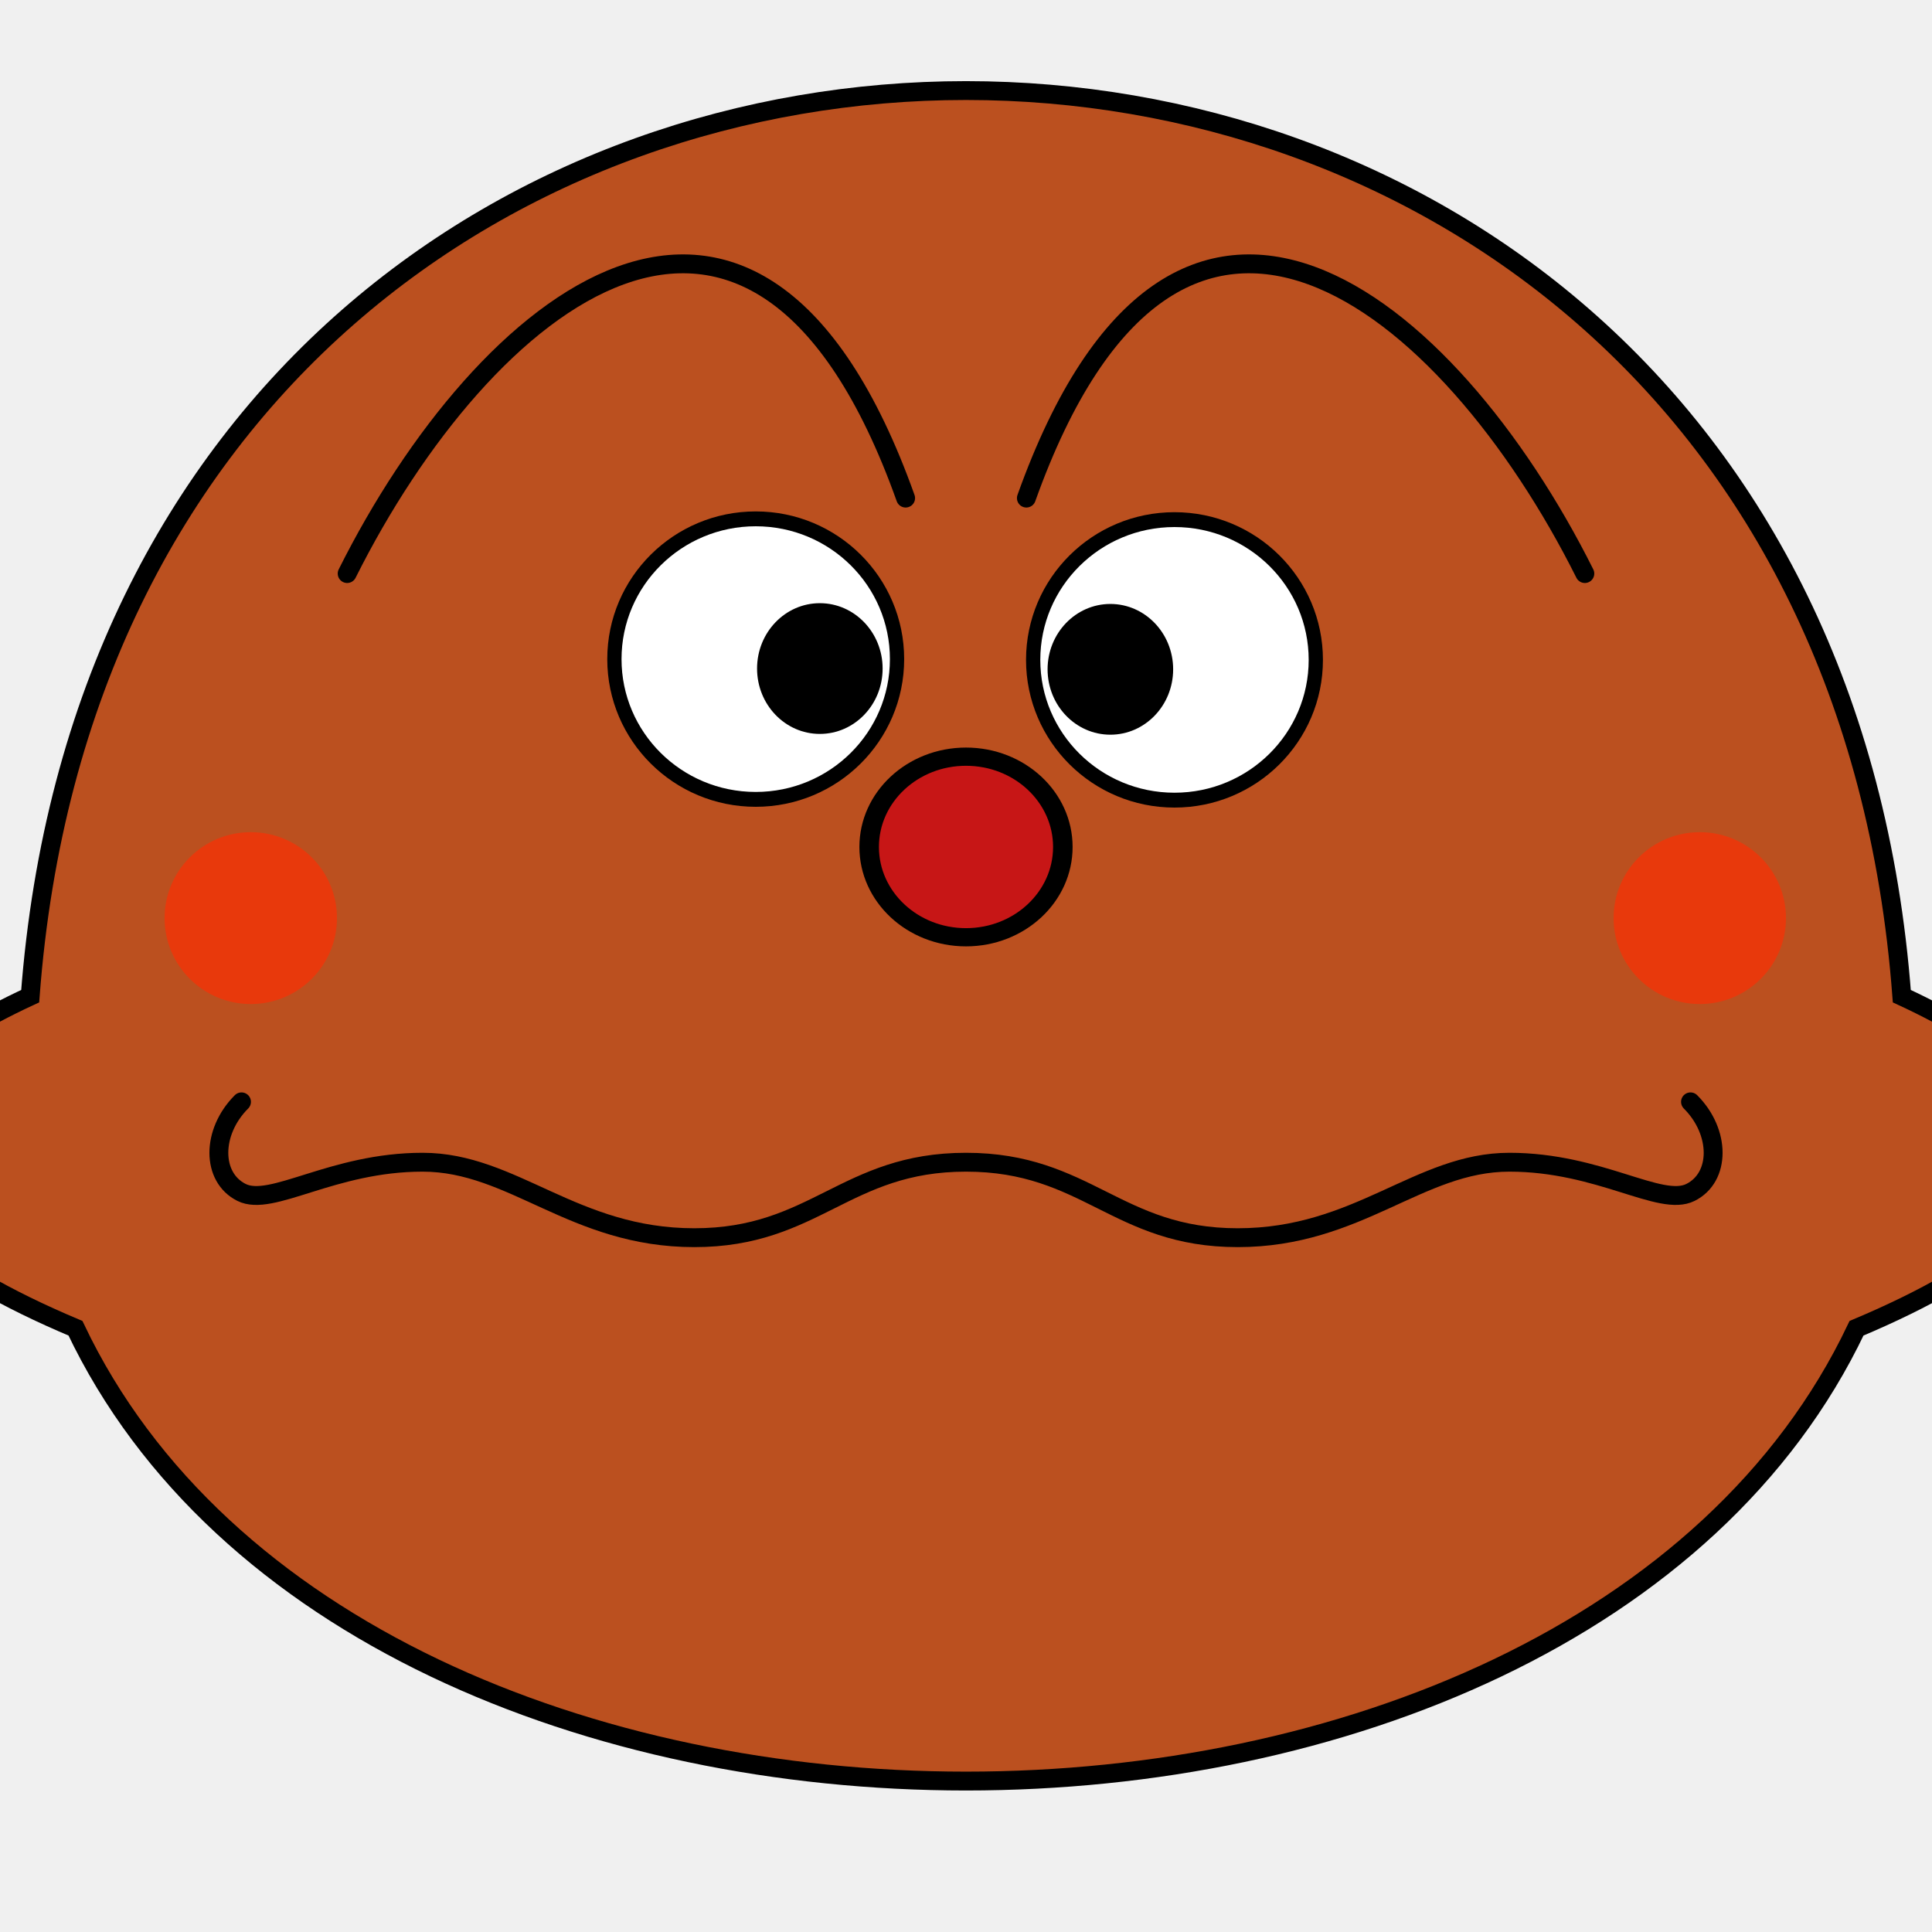
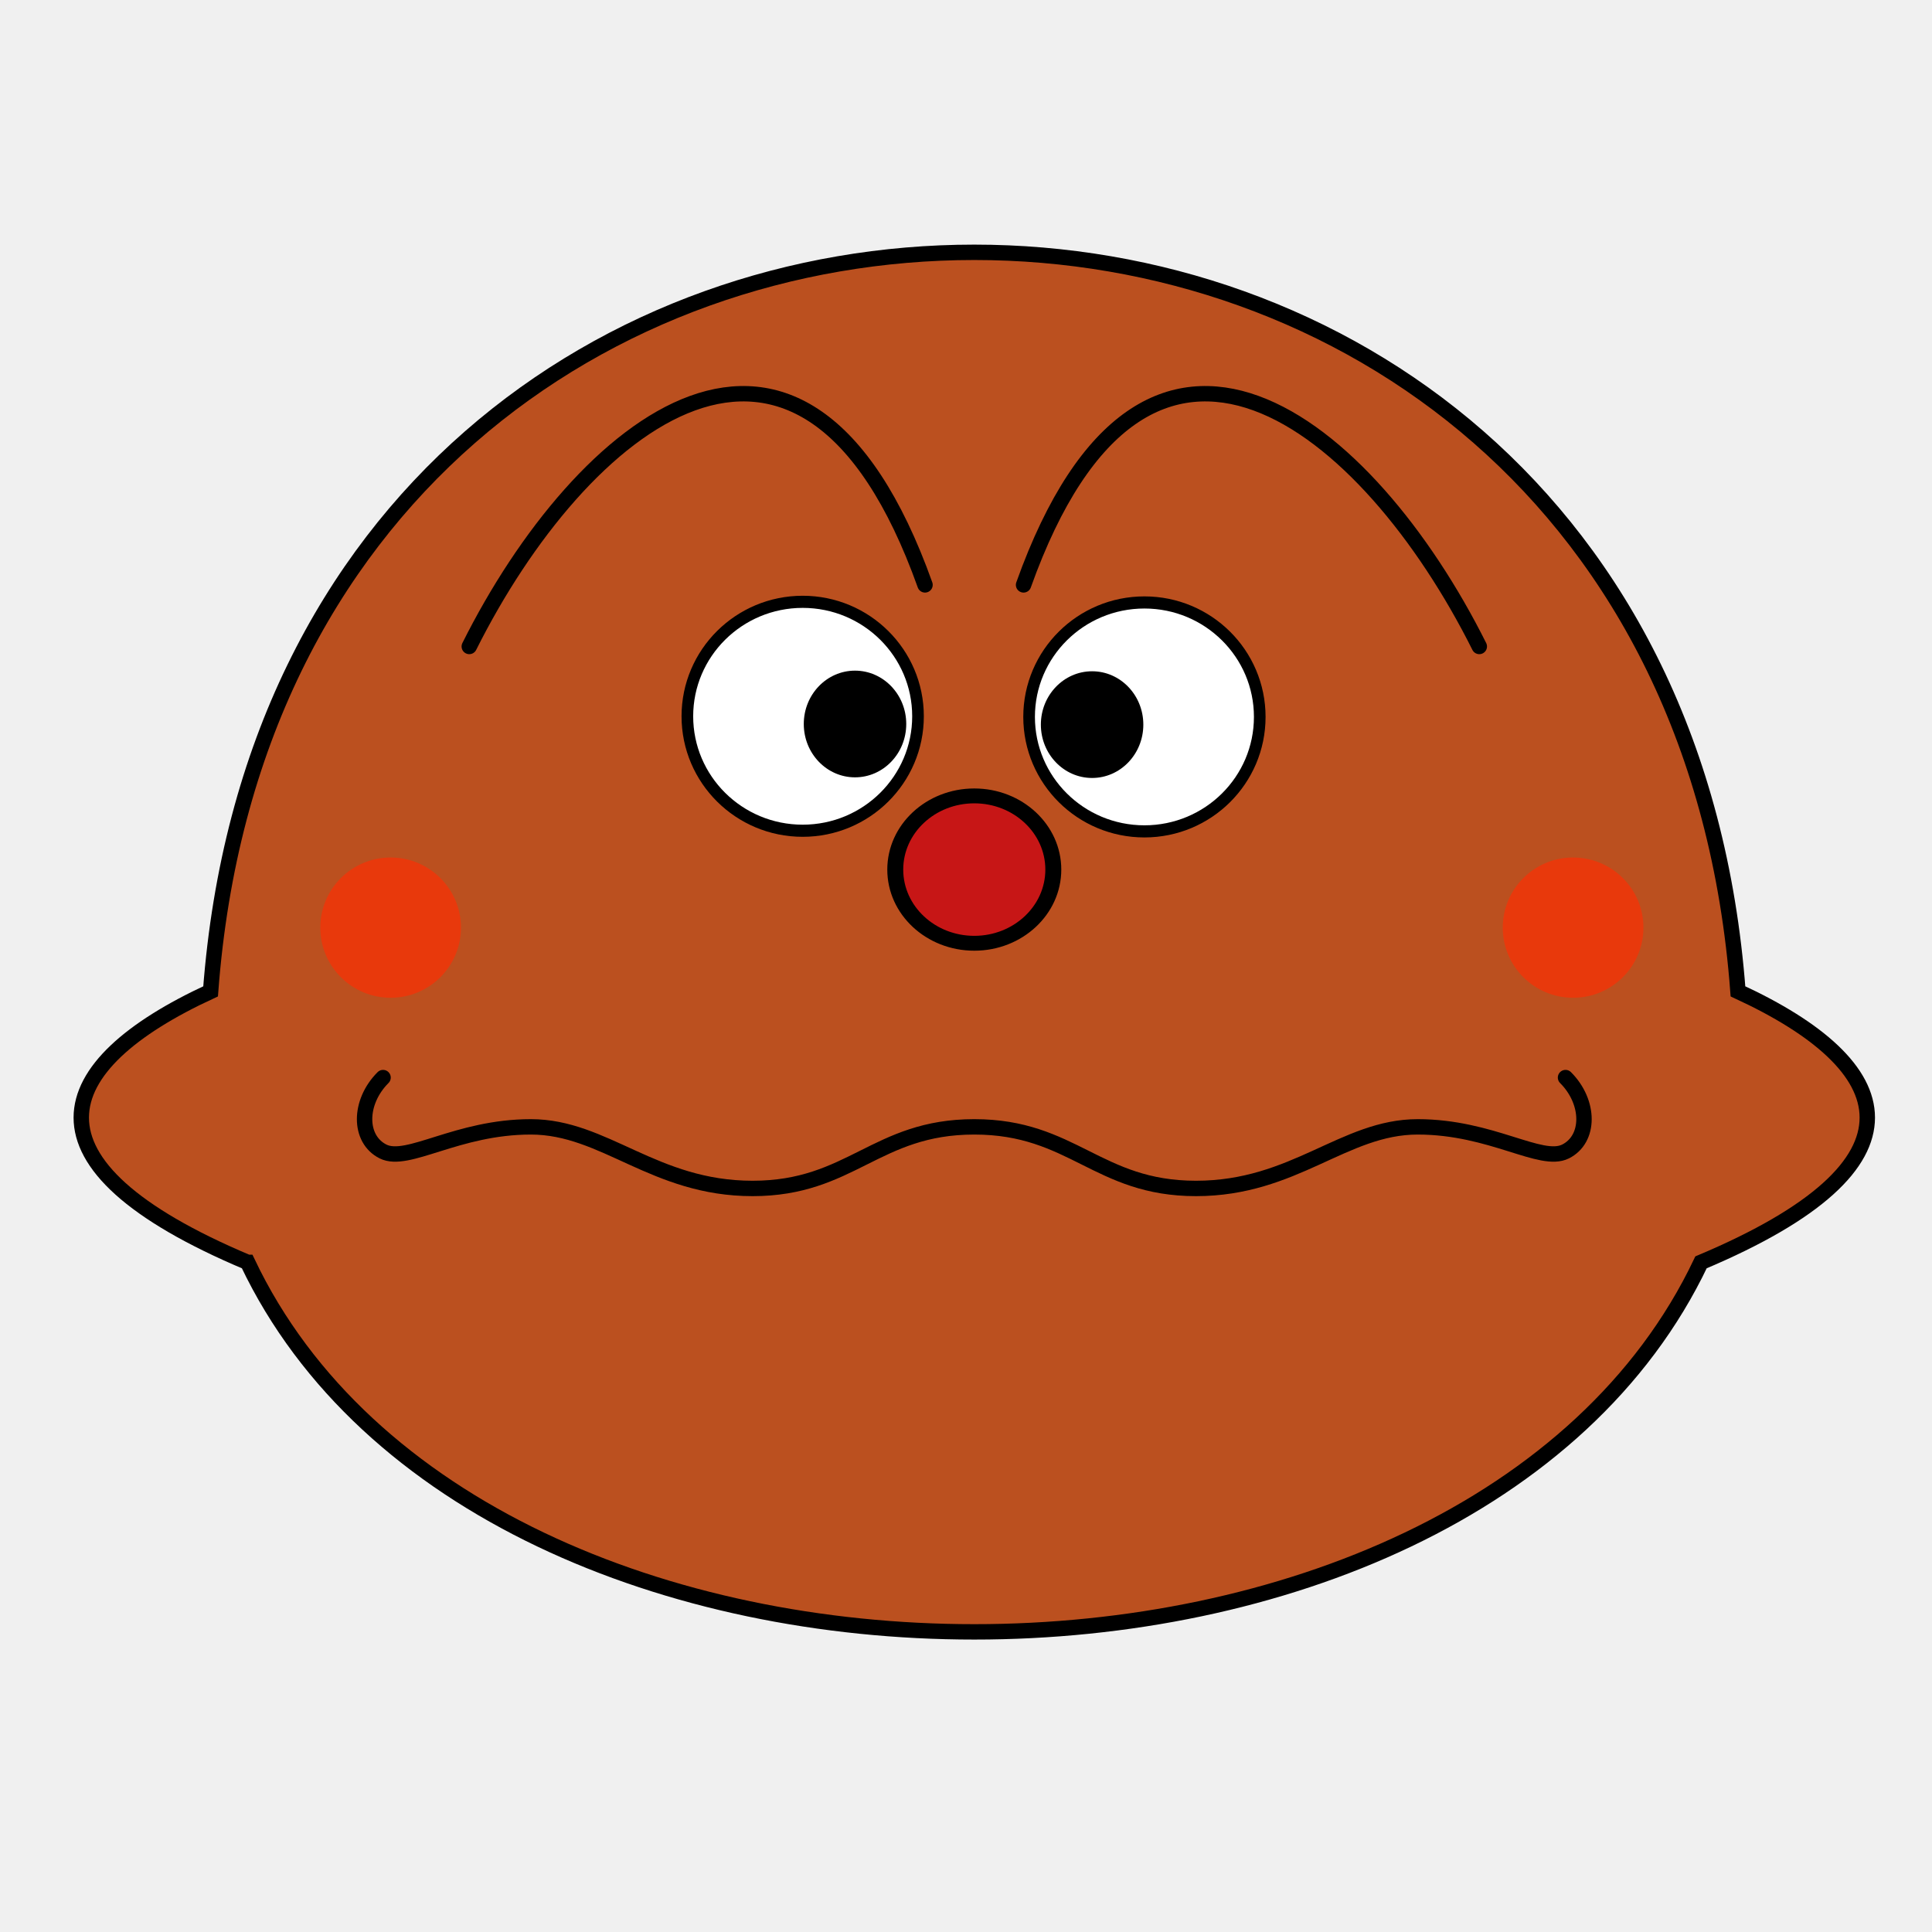
<svg xmlns="http://www.w3.org/2000/svg" width="256" height="256" id="svg4012" version="1.1">
  <defs id="defs4014" />
  <g id="layer4" style="display:inline">
-     <path style="fill:#bb501f;fill-opacity:1;stroke:#000000;stroke-width:2.5;stroke-linecap:butt;stroke-linejoin:miter;stroke-miterlimit:4;stroke-opacity:1;stroke-dasharray:none" d="m 10,176 c 38,80 198,80 236,0 38,-16 32,-32 6,-44 C 240,-28 16,-28 4,132 c -26,12 -32,28 6,44 z" id="path3890" />
-     <g id="g3903" transform="matrix(0.7714764,0,0,0.7714764,20.11361,32.66609)" style="stroke-width:2.5;stroke-miterlimit:4;stroke-dasharray:none">
-       <path transform="matrix(1.155841,0,0,1.204541,-19.94768,-11.04525)" d="m 128,68 a 21,20 0 1 1 -42,0 21,20 0 1 1 42,0 z" id="path3889" style="color:#000000;fill:#ffffff;fill-opacity:1;fill-rule:nonzero;stroke:#000000;stroke-width:2.119;stroke-miterlimit:4;stroke-opacity:1;stroke-dasharray:none;marker:none;visibility:visible;display:inline;overflow:visible;enable-background:accumulate" />
+     <path style="fill:#bb501f;fill-opacity:1;stroke:#000000;stroke-width:2.04;stroke-linecap:butt;stroke-linejoin:miter;stroke-miterlimit:4;stroke-opacity:1;stroke-dasharray:none" d="m 32.804,167.267 c 31.01,65.285 161.579,65.285 192.589,0 31.01,-13.057 26.114,-26.114 4.896,-35.907 -9.793,-130.569 -192.589,-130.569 -202.382,0 -21.217,9.793 -26.114,22.85 4.896,35.907 z" id="path3890" />
+     <g id="g3903" transform="matrix(0.6295685,0,0,0.6295685,41.05689,50.29792)" style="stroke-width:2.5;stroke-miterlimit:4;stroke-dasharray:none">
+       <path transform="matrix(1.155841,0,0,1.204541,-19.94768,-11.04525)" d="m 128,68 c 0,11.046 -9.402,20 -21,20 -11.598,0 -21,-8.954 -21,-20 0,-11.046 9.402,-20 21,-20 11.598,0 21,8.954 21,20 z" id="path3889" style="color:#000000;fill:#ffffff;fill-opacity:1;fill-rule:nonzero;stroke:#000000;stroke-width:2.119;stroke-miterlimit:4;stroke-opacity:1;stroke-dasharray:none;marker:none;visibility:visible;display:inline;overflow:visible;enable-background:accumulate" />
      <g transform="matrix(1.149948,0,0,1.130239,-18.82204,-6.058194)" id="g4687" style="stroke-width:2.522;stroke-miterlimit:4;stroke-dasharray:none">
-         <path style="color:#000000;fill:#000000;fill-opacity:1;fill-rule:nonzero;stroke:none;stroke-width:3.135;marker:none;visibility:visible;display:inline;overflow:visible;enable-background:accumulate" id="path4669" d="m 110,76 a 9,16 0 1 1 -18,0 9,16 0 1 1 18,0 z" transform="matrix(1.041889,0,0,0.6208917,10.9158,22.30503)" />
+         <path style="color:#000000;fill:#000000;fill-opacity:1;fill-rule:nonzero;stroke:none;stroke-width:3.135;marker:none;visibility:visible;display:inline;overflow:visible;enable-background:accumulate" id="path4669" d="m 110,76 c 0,8.837 -4.029,16 -9,16 -4.971,0 -9,-7.163 -9,-16 0,-8.837 4.029,-16 9,-16 4.971,0 9,7.163 9,16 z" transform="matrix(1.041889,0,0,0.6208917,10.9158,22.30503)" />
      </g>
    </g>
-     <g id="g4652" transform="matrix(0.9106489,0,0,0.8816758,14.78101,22.93879)" style="fill:#846e9c;fill-opacity:1;stroke-width:2.79;stroke-miterlimit:4;stroke-dasharray:none">
-       <path transform="matrix(0.3708106,0,0,0.3571098,76.86406,55.56137)" d="m 166,128 a 38,38 0 1 1 -76,0 38,38 0 1 1 76,0 z" id="path4644" style="color:#000000;fill:#c71616;fill-opacity:1;fill-rule:nonzero;stroke:#000000;stroke-width:7.667;stroke-miterlimit:4;stroke-opacity:1;stroke-dasharray:none;marker:none;visibility:visible;display:inline;overflow:visible;enable-background:accumulate" />
+     <g id="g4652" transform="matrix(0.7431412,0,0,0.7194975,36.70518,42.35988)" style="fill:#846e9c;fill-opacity:1;stroke-width:2.79;stroke-miterlimit:4;stroke-dasharray:none">
+       <path transform="matrix(0.3708106,0,0,0.3571098,76.86406,55.56137)" d="m 166,128 c 0,20.987 -17.013,38 -38,38 -20.987,0 -38,-17.013 -38,-38 0,-20.987 17.013,-38 38,-38 20.987,0 38,17.013 38,38 z" id="path4644" style="color:#000000;fill:#c71616;fill-opacity:1;fill-rule:nonzero;stroke:#000000;stroke-width:7.667;stroke-miterlimit:4;stroke-opacity:1;stroke-dasharray:none;marker:none;visibility:visible;display:inline;overflow:visible;enable-background:accumulate" />
    </g>
-     <g style="stroke-width:2.5;stroke-miterlimit:4;stroke-dasharray:none" transform="matrix(-0.7714764,0,0,0.7714764,235.6486,32.76837)" id="g3873">
-       <path style="color:#000000;fill:#ffffff;fill-opacity:1;fill-rule:nonzero;stroke:#000000;stroke-width:2.119;stroke-miterlimit:4;stroke-opacity:1;stroke-dasharray:none;marker:none;visibility:visible;display:inline;overflow:visible;enable-background:accumulate" id="path3875" d="m 128,68 a 21,20 0 1 1 -42,0 21,20 0 1 1 42,0 z" transform="matrix(1.155841,0,0,1.204541,-19.94768,-11.04525)" />
+     <g style="stroke-width:2.5;stroke-miterlimit:4;stroke-dasharray:none" transform="matrix(-0.6295685,0,0,0.6295685,216.9457,50.38137)" id="g3873">
+       <path style="color:#000000;fill:#ffffff;fill-opacity:1;fill-rule:nonzero;stroke:#000000;stroke-width:2.119;stroke-miterlimit:4;stroke-opacity:1;stroke-dasharray:none;marker:none;visibility:visible;display:inline;overflow:visible;enable-background:accumulate" id="path3875" d="m 128,68 c 0,11.046 -9.402,20 -21,20 -11.598,0 -21,-8.954 -21,-20 0,-11.046 9.402,-20 21,-20 11.598,0 21,8.954 21,20 z" transform="matrix(1.155841,0,0,1.204541,-19.94768,-11.04525)" />
      <g style="stroke-width:2.522;stroke-miterlimit:4;stroke-dasharray:none" id="g3877" transform="matrix(1.149948,0,0,1.130239,-18.82204,-6.058194)">
-         <path transform="matrix(1.041889,0,0,0.6208917,10.9158,22.30503)" d="m 110,76 a 9,16 0 1 1 -18,0 9,16 0 1 1 18,0 z" id="path3879" style="color:#000000;fill:#000000;fill-opacity:1;fill-rule:nonzero;stroke:none;stroke-width:3.135;marker:none;visibility:visible;display:inline;overflow:visible;enable-background:accumulate" />
+         <path transform="matrix(1.041889,0,0,0.6208917,10.9158,22.30503)" d="m 110,76 c 0,8.837 -4.029,16 -9,16 -4.971,0 -9,-7.163 -9,-16 0,-8.837 4.029,-16 9,-16 4.971,0 9,7.163 9,16 z" id="path3879" style="color:#000000;fill:#000000;fill-opacity:1;fill-rule:nonzero;stroke:none;stroke-width:3.135;marker:none;visibility:visible;display:inline;overflow:visible;enable-background:accumulate" />
      </g>
    </g>
-     <g style="fill:#e8390c;fill-opacity:1;stroke:none" transform="matrix(0.8105716,0,0,0.8391169,-67.54722,36.67477)" id="g3881">
-       <path style="color:#000000;fill:#e8390c;fill-opacity:1;fill-rule:nonzero;stroke:none;stroke-width:7.667;marker:none;visibility:visible;display:inline;overflow:visible;enable-background:accumulate" id="path3883" d="m 166,128 a 38,38 0 1 1 -76,0 38,38 0 1 1 76,0 z" transform="matrix(0.3708106,0,0,0.3571098,76.86406,55.56137)" />
+     <g style="fill:#e8390c;fill-opacity:1;stroke:none" transform="matrix(0.6614724,0,0,0.6847671,-30.47933,53.56922)" id="g3881">
+       <path style="color:#000000;fill:#e8390c;fill-opacity:1;fill-rule:nonzero;stroke:none;stroke-width:7.667;marker:none;visibility:visible;display:inline;overflow:visible;enable-background:accumulate" id="path3883" d="m 166,128 c 0,20.987 -17.013,38 -38,38 -20.987,0 -38,-17.013 -38,-38 0,-20.987 17.013,-38 38,-38 20.987,0 38,17.013 38,38 z" transform="matrix(0.3708106,0,0,0.3571098,76.86406,55.56137)" />
    </g>
-     <g id="g3885" transform="matrix(0.8105716,0,0,0.8391169,124.4528,36.67477)" style="fill:#e8390c;fill-opacity:1;stroke:none">
-       <path transform="matrix(0.3708106,0,0,0.3571098,76.86406,55.56137)" d="m 166,128 a 38,38 0 1 1 -76,0 38,38 0 1 1 76,0 z" id="path3887" style="color:#000000;fill:#e8390c;fill-opacity:1;fill-rule:nonzero;stroke:none;stroke-width:7.667;marker:none;visibility:visible;display:inline;overflow:visible;enable-background:accumulate" />
+     <g id="g3885" transform="matrix(0.6614724,0,0,0.6847671,126.2036,53.56922)" style="fill:#e8390c;fill-opacity:1;stroke:none">
+       <path transform="matrix(0.3708106,0,0,0.3571098,76.86406,55.56137)" d="m 166,128 c 0,20.987 -17.013,38 -38,38 -20.987,0 -38,-17.013 -38,-38 0,-20.987 17.013,-38 38,-38 20.987,0 38,17.013 38,38 z" id="path3887" style="color:#000000;fill:#e8390c;fill-opacity:1;fill-rule:nonzero;stroke:none;stroke-width:7.667;marker:none;visibility:visible;display:inline;overflow:visible;enable-background:accumulate" />
    </g>
-     <path style="fill:none;stroke:#000000;stroke-width:2.5;stroke-linecap:round;stroke-linejoin:round;stroke-miterlimit:4;stroke-opacity:1;stroke-dasharray:none" d="M 46,76 C 64,40 100,10 120,66" id="path3892" />
-     <path id="path3894" d="M 210,76 C 192,40 156,10 136,66" style="fill:none;stroke:#000000;stroke-width:2.5;stroke-linecap:round;stroke-linejoin:round;stroke-miterlimit:4;stroke-opacity:1;stroke-dasharray:none" />
-     <path style="fill:none;stroke:#000000;stroke-width:2.5;stroke-linecap:round;stroke-linejoin:round;stroke-miterlimit:4;stroke-opacity:1;stroke-dasharray:none" d="m 32,146 c -4,4 -4,10 0,12 4,2 12,-4 24,-4 12,0 20,10 36,10 16,0 20,-10 36,-10 16,0 20,10 36,10 16,0 24,-10 36,-10 12,0 20,6 24,4 4,-2 4,-8 0,-12" id="path3896" />
+     <path style="fill:none;stroke:#000000;stroke-width:2.04;stroke-linecap:round;stroke-linejoin:round;stroke-miterlimit:4;stroke-opacity:1;stroke-dasharray:none" d="M 62.182,85.661 C 76.871,56.283 106.249,31.801 122.57,77.5" id="path3892" />
+     <path id="path3894" d="M 196.015,85.661 C 181.326,56.283 151.948,31.801 135.627,77.5" style="fill:none;stroke:#000000;stroke-width:2.04;stroke-linecap:round;stroke-linejoin:round;stroke-miterlimit:4;stroke-opacity:1;stroke-dasharray:none" />
+     <path style="fill:none;stroke:#000000;stroke-width:2.04;stroke-linecap:round;stroke-linejoin:round;stroke-miterlimit:4;stroke-opacity:1;stroke-dasharray:none" d="m 50.757,142.785 c -3.264,3.264 -3.264,8.161 0,9.793 3.264,1.632 9.793,-3.264 19.585,-3.264 9.793,0 16.321,8.161 29.378,8.161 13.057,0 16.321,-8.161 29.378,-8.161 13.057,0 16.321,8.161 29.378,8.161 13.057,0 19.585,-8.161 29.378,-8.161 9.793,0 16.321,4.896 19.585,3.264 3.264,-1.632 3.264,-6.528 0,-9.793" id="path3896" />
  </g>
</svg>
